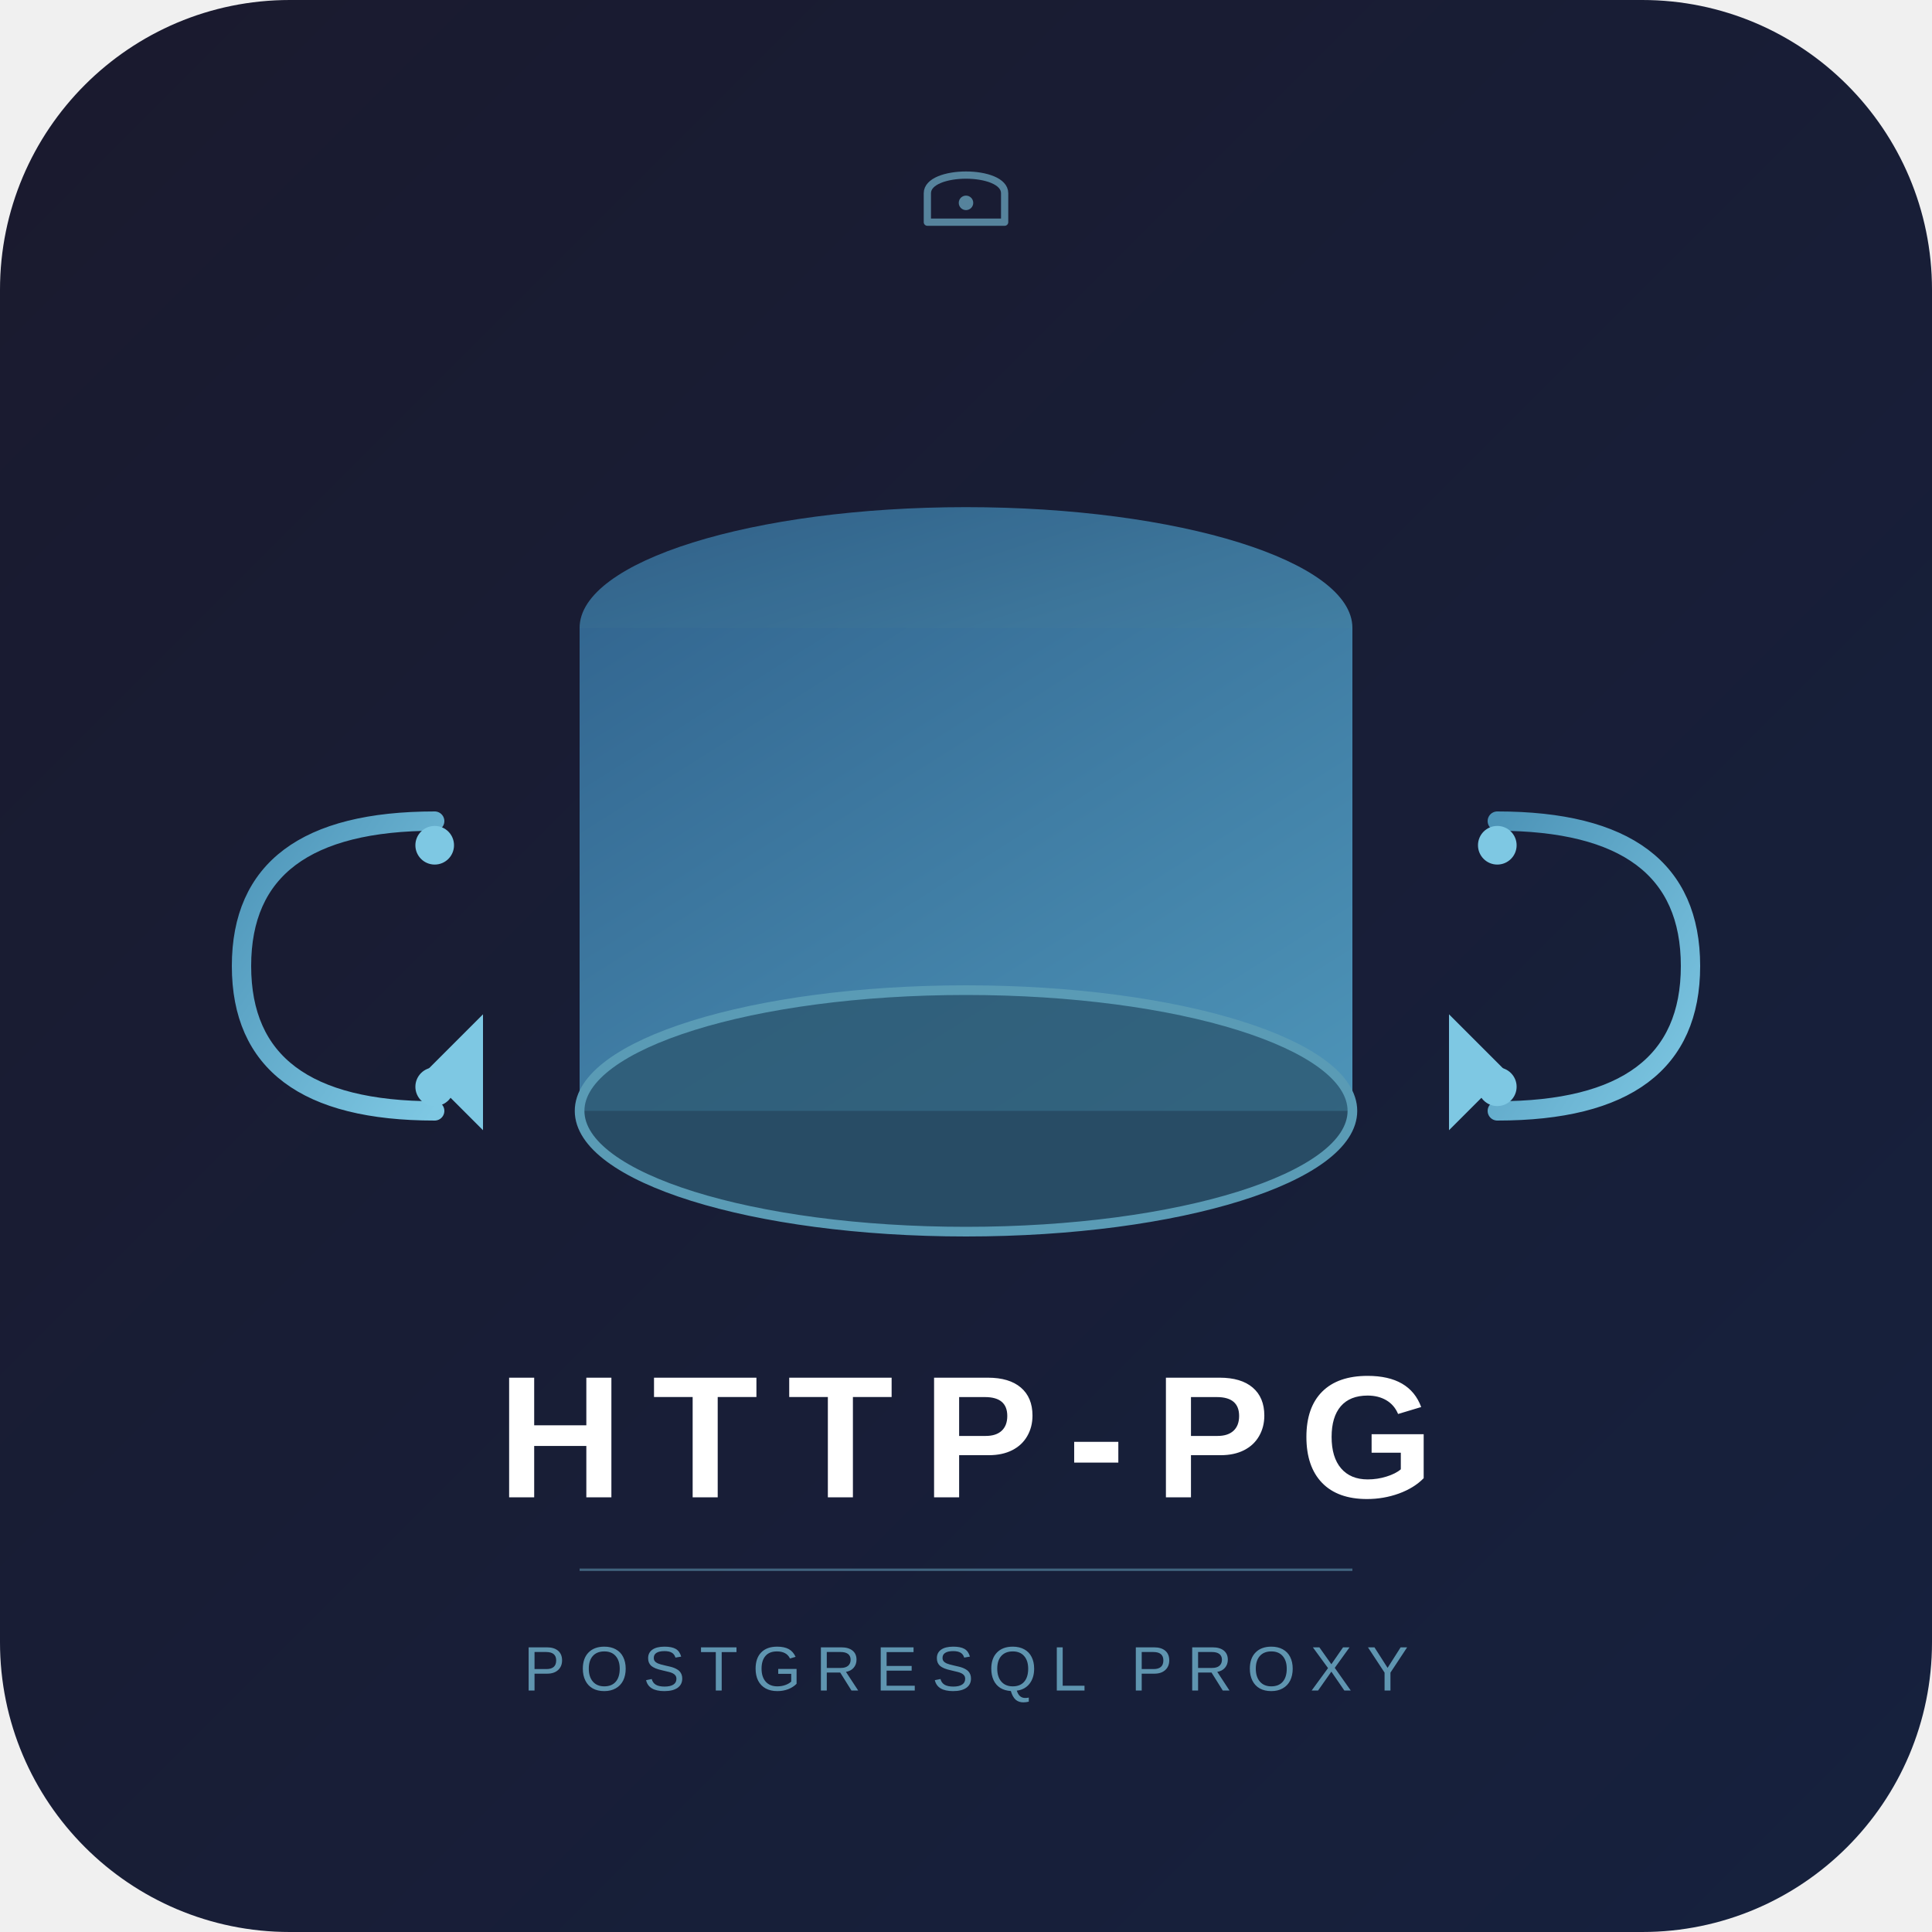
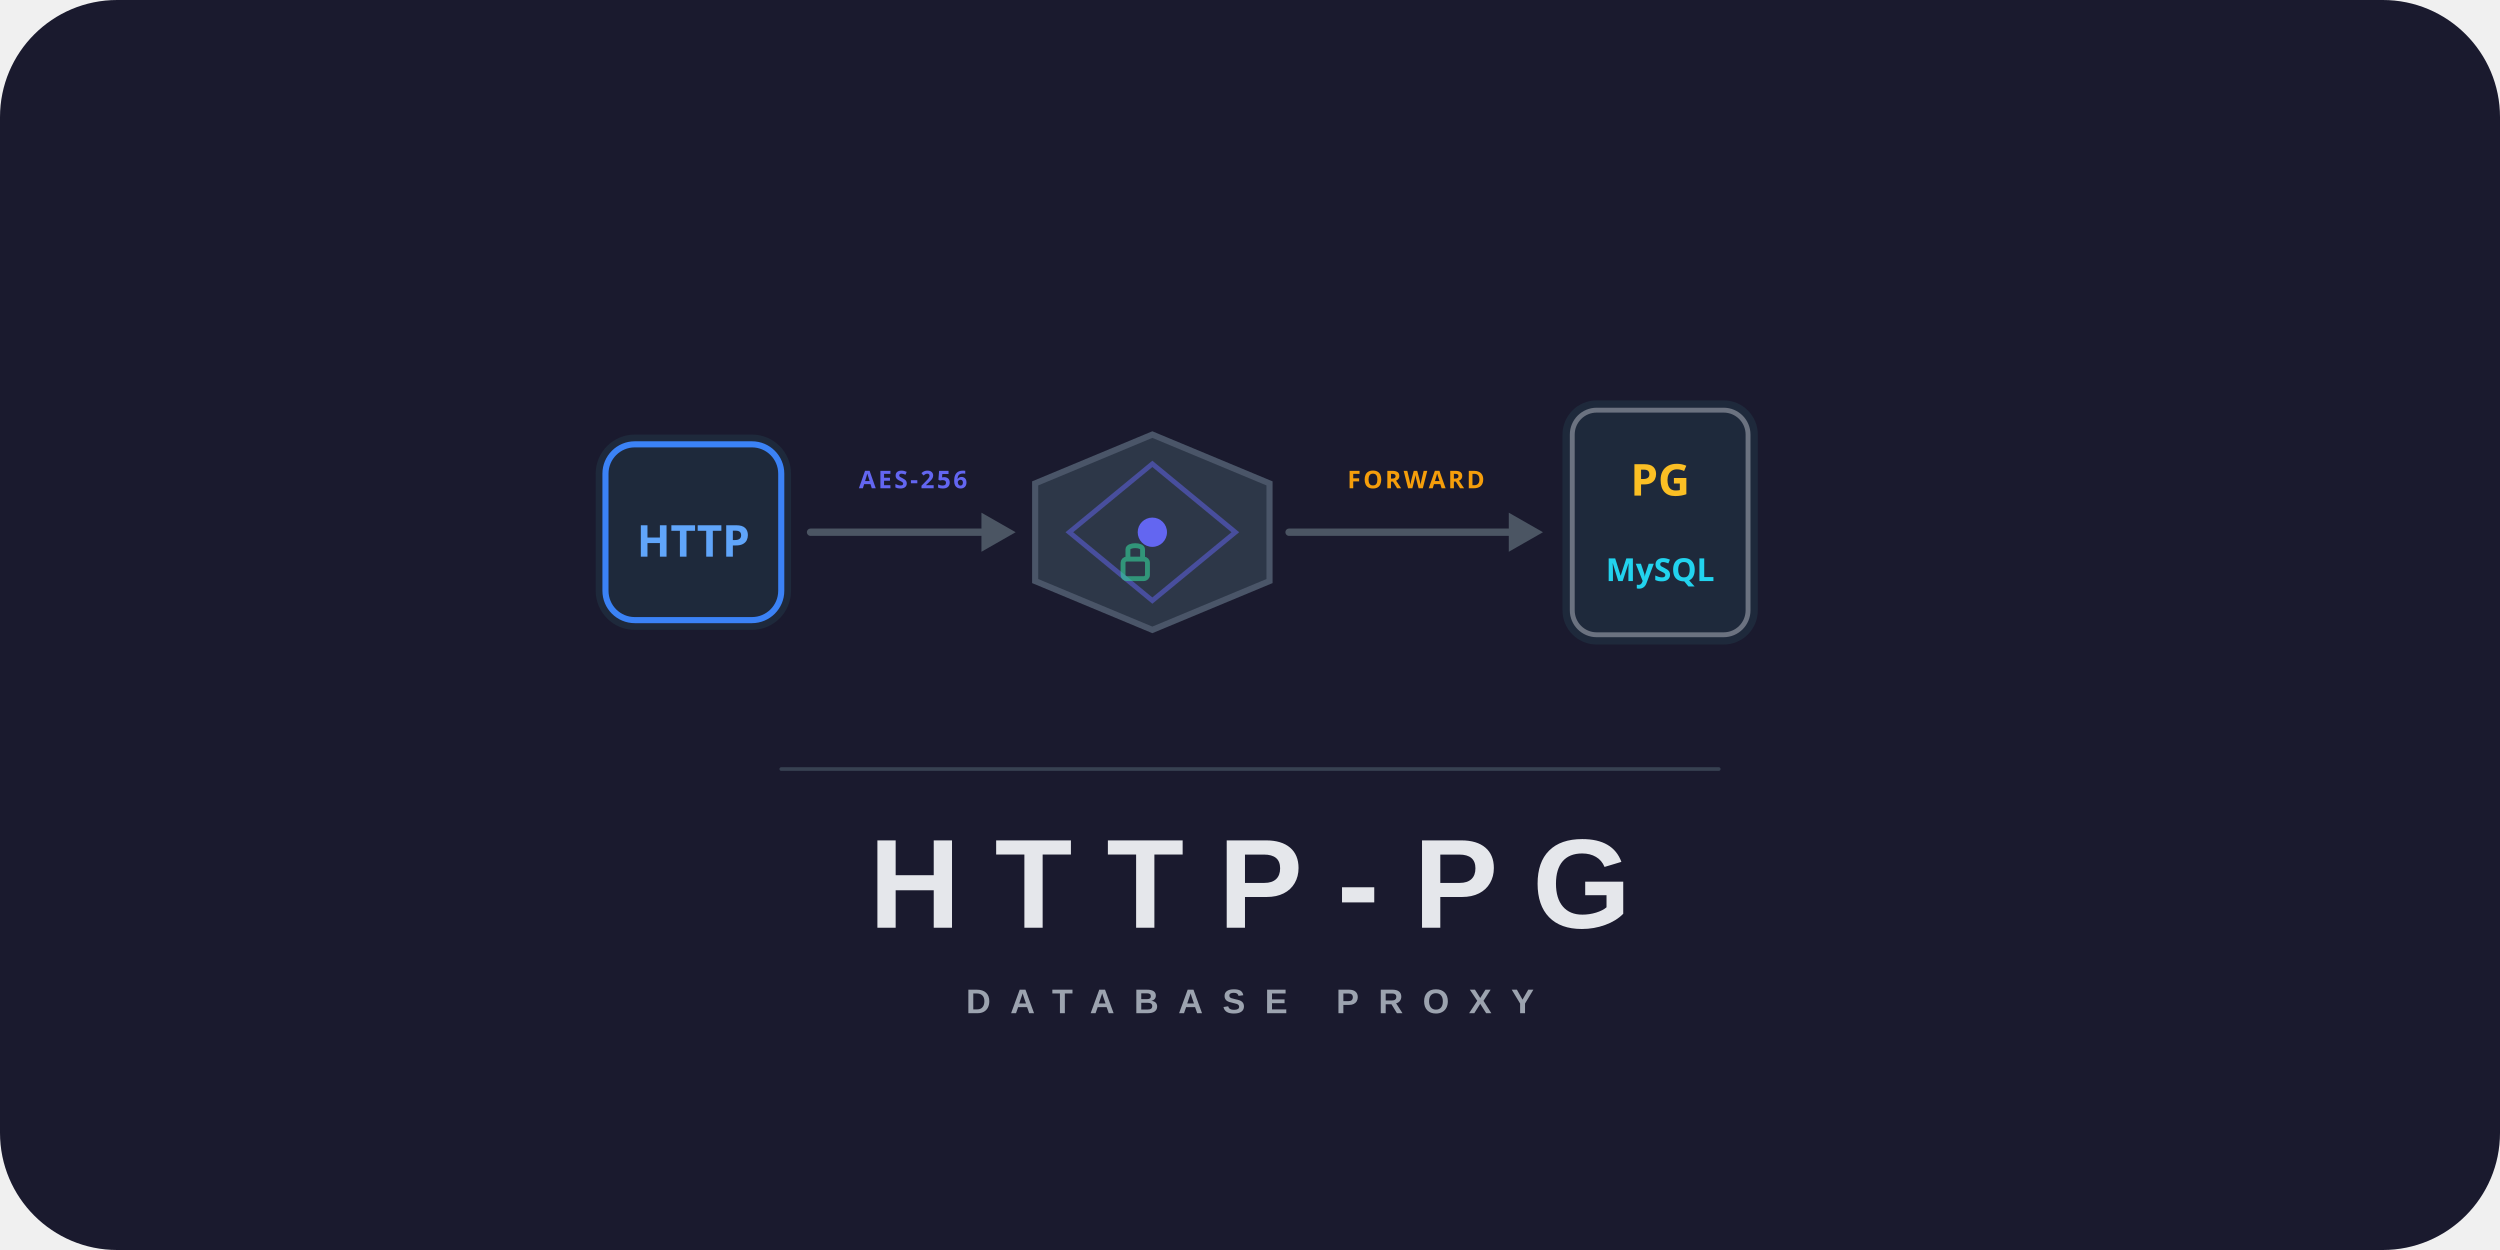
- <svg xmlns="http://www.w3.org/2000/svg" viewBox="0 0 400 400" width="200" height="200">
+ <svg xmlns="http://www.w3.org/2000/svg" viewBox="0 0 1024 512">
  <defs>
-     <linearGradient id="bg" x1="0" y1="0" x2="1" y2="1">
-       <stop offset="0%" stop-color="#1a1a2e" />
-       <stop offset="100%" stop-color="#16213e" />
-     </linearGradient>
-     <linearGradient id="db" x1="0" y1="0" x2="1" y2="1">
-       <stop offset="0%" stop-color="#336791" />
-       <stop offset="100%" stop-color="#4d94b8" />
-     </linearGradient>
-     <linearGradient id="arrow" x1="0" y1="0" x2="1" y2="1">
-       <stop offset="0%" stop-color="#4d94b8" />
-       <stop offset="100%" stop-color="#7ec8e3" />
-     </linearGradient>
+     <style>
+       .bg { fill: #1a1a2e; }
+       .text-main { font-family: 'Segoe UI', -apple-system, Arial, sans-serif; font-size: 52px; font-weight: 800; fill: #e5e7eb; letter-spacing: 14px; }
+       .text-sub { font-family: 'Segoe UI', -apple-system, Arial, sans-serif; font-size: 14px; font-weight: 600; fill: #9ca3af; letter-spacing: 8px; }
+     </style>
  </defs>
-   <rect x="0" y="0" width="400" height="400" rx="60" fill="url(#bg)" />
-   <ellipse cx="200" cy="130" rx="80" ry="25" fill="url(#db)" opacity="0.9" />
-   <rect x="120" y="130" width="160" height="100" fill="url(#db)" />
-   <ellipse cx="200" cy="230" rx="80" ry="25" fill="#2c5870" opacity="0.8" />
-   <ellipse cx="200" cy="230" rx="80" ry="25" fill="none" stroke="#5a9bb5" stroke-width="2" />
-   <path d="M 90 170 Q 50 170 50 200 Q 50 230 90 230" fill="none" stroke="url(#arrow)" stroke-width="4" stroke-linecap="round" />
-   <path d="M 310 170 Q 350 170 350 200 Q 350 230 310 230" fill="none" stroke="url(#arrow)" stroke-width="4" stroke-linecap="round" />
-   <polygon points="88,222 100,210 100,234" fill="#7ec8e3" />
-   <polygon points="312,222 300,210 300,234" fill="#7ec8e3" />
-   <circle cx="90" cy="175" r="4" fill="#7ec8e3" />
-   <circle cx="310" cy="175" r="4" fill="#7ec8e3" />
-   <circle cx="90" cy="225" r="4" fill="#7ec8e3" />
-   <circle cx="310" cy="225" r="4" fill="#7ec8e3" />
-   <text x="200" y="310" text-anchor="middle" font-family="'Segoe UI', Arial, sans-serif" font-size="36" font-weight="700" letter-spacing="6" fill="#ffffff">
-     HTTP-PG
-   </text>
-   <line x1="120" y1="325" x2="280" y2="325" stroke="#7ec8e3" stroke-width="0.5" opacity="0.4" />
-   <text x="200" y="350" text-anchor="middle" font-family="'Segoe UI', Arial, sans-serif" font-size="13" font-weight="400" letter-spacing="3" fill="#7ec8e3" opacity="0.7">
-     POSTGRESQL PROXY
-   </text>
-   <g transform="translate(200, 40)" opacity="0.6">
-     <path d="M -8 6 L -8 0 C -8 -5 8 -5 8 0 L 8 6 Z" fill="none" stroke="#7ec8e3" stroke-width="1.5" stroke-linejoin="round" />
-     <circle cx="0" cy="2" r="1.5" fill="#7ec8e3" />
+   <rect class="bg" width="1024" height="512" rx="48" />
+   <g id="mark">
+     <rect x="244" y="178" width="80" height="80" rx="16" fill="#1e293b" />
+     <rect x="248" y="182" width="72" height="72" rx="12" fill="none" stroke="#3b82f6" stroke-width="2.5" />
+     <text x="284" y="228" font-family="'Segoe UI',sans-serif" font-size="18" font-weight="700" fill="#60a5fa" text-anchor="middle">HTTP</text>
+     <line x1="332" y1="218" x2="402" y2="218" stroke="#4b5563" stroke-width="3" stroke-linecap="round" />
+     <polygon points="402,210 416,218 402,226" fill="#4b5563" />
+     <text x="374" y="200" font-family="'Segoe UI',sans-serif" font-size="10" fill="#6366f1" text-anchor="middle" font-weight="600" letter-spacing="1">AES-256</text>
+     <polygon points="472,178 520,198 520,238 472,258 424,238 424,198" fill="#2d3748" stroke="#4a5568" stroke-width="2.5" />
+     <polygon points="472,190 506,218 472,246 438,218" fill="none" stroke="#6366f1" stroke-width="2" opacity="0.5" />
+     <circle cx="472" cy="218" r="6" fill="#6366f1" />
+     <g transform="translate(458, 224)" opacity="0.6">
+       <rect x="2" y="5" width="10" height="8" rx="1.5" fill="none" stroke="#34d399" stroke-width="2" />
+       <path d="M 4,5 L 4,1 C 4,-1 10,-1 10,1 L 10,5" fill="none" stroke="#34d399" stroke-width="2" />
+     </g>
+     <line x1="528" y1="218" x2="618" y2="218" stroke="#4b5563" stroke-width="3" stroke-linecap="round" />
+     <polygon points="618,210 632,218 618,226" fill="#4b5563" />
+     <text x="580" y="200" font-family="'Segoe UI',sans-serif" font-size="10" fill="#f59e0b" text-anchor="middle" font-weight="600" letter-spacing="1">FORWARD</text>
+     <rect x="640" y="164" width="80" height="100" rx="14" fill="#1e293b" />
+     <rect x="644" y="168" width="72" height="92" rx="10" fill="none" stroke="#6b7280" stroke-width="2" />
+     <text x="680" y="203" font-family="'Segoe UI',sans-serif" font-size="18" font-weight="700" fill="#fbbf24" text-anchor="middle">PG</text>
+     <text x="680" y="238" font-family="'Segoe UI',sans-serif" font-size="13" font-weight="700" fill="#22d3ee" text-anchor="middle">MySQL</text>
+   </g>
+   <g id="wordmark">
+     <line x1="320" y1="315" x2="704" y2="315" stroke="#374151" stroke-width="1.5" stroke-linecap="round" />
+     <text x="512" y="380" class="text-main" text-anchor="middle">HTTP-PG</text>
+     <text x="512" y="415" class="text-sub" text-anchor="middle">DATABASE PROXY</text>
  </g>
</svg>
